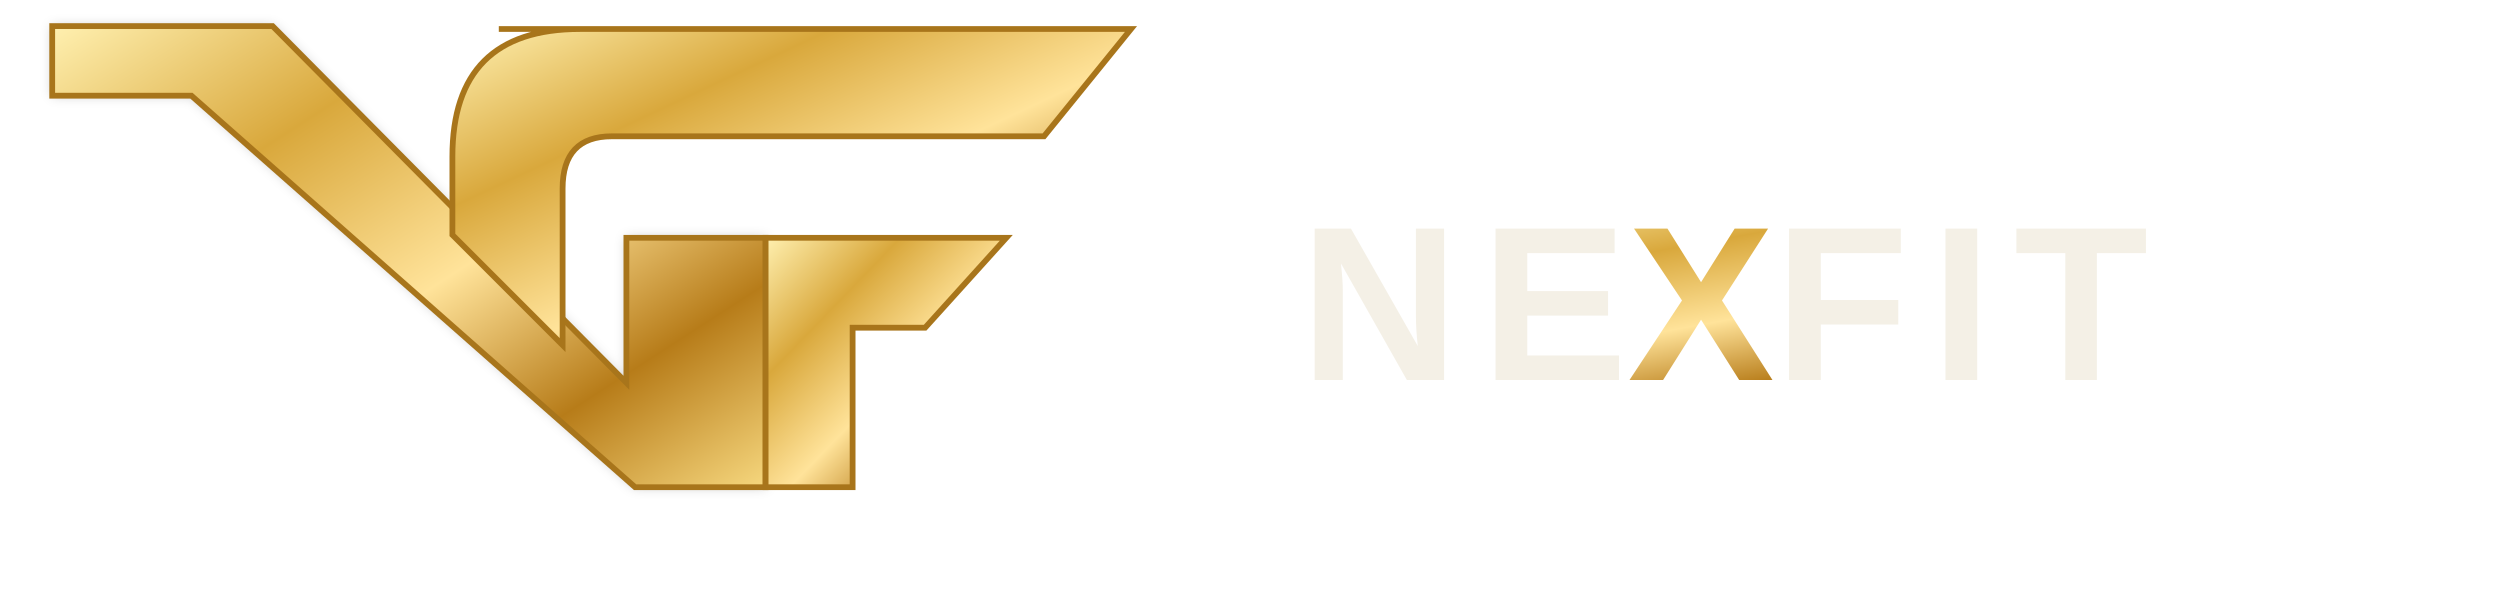
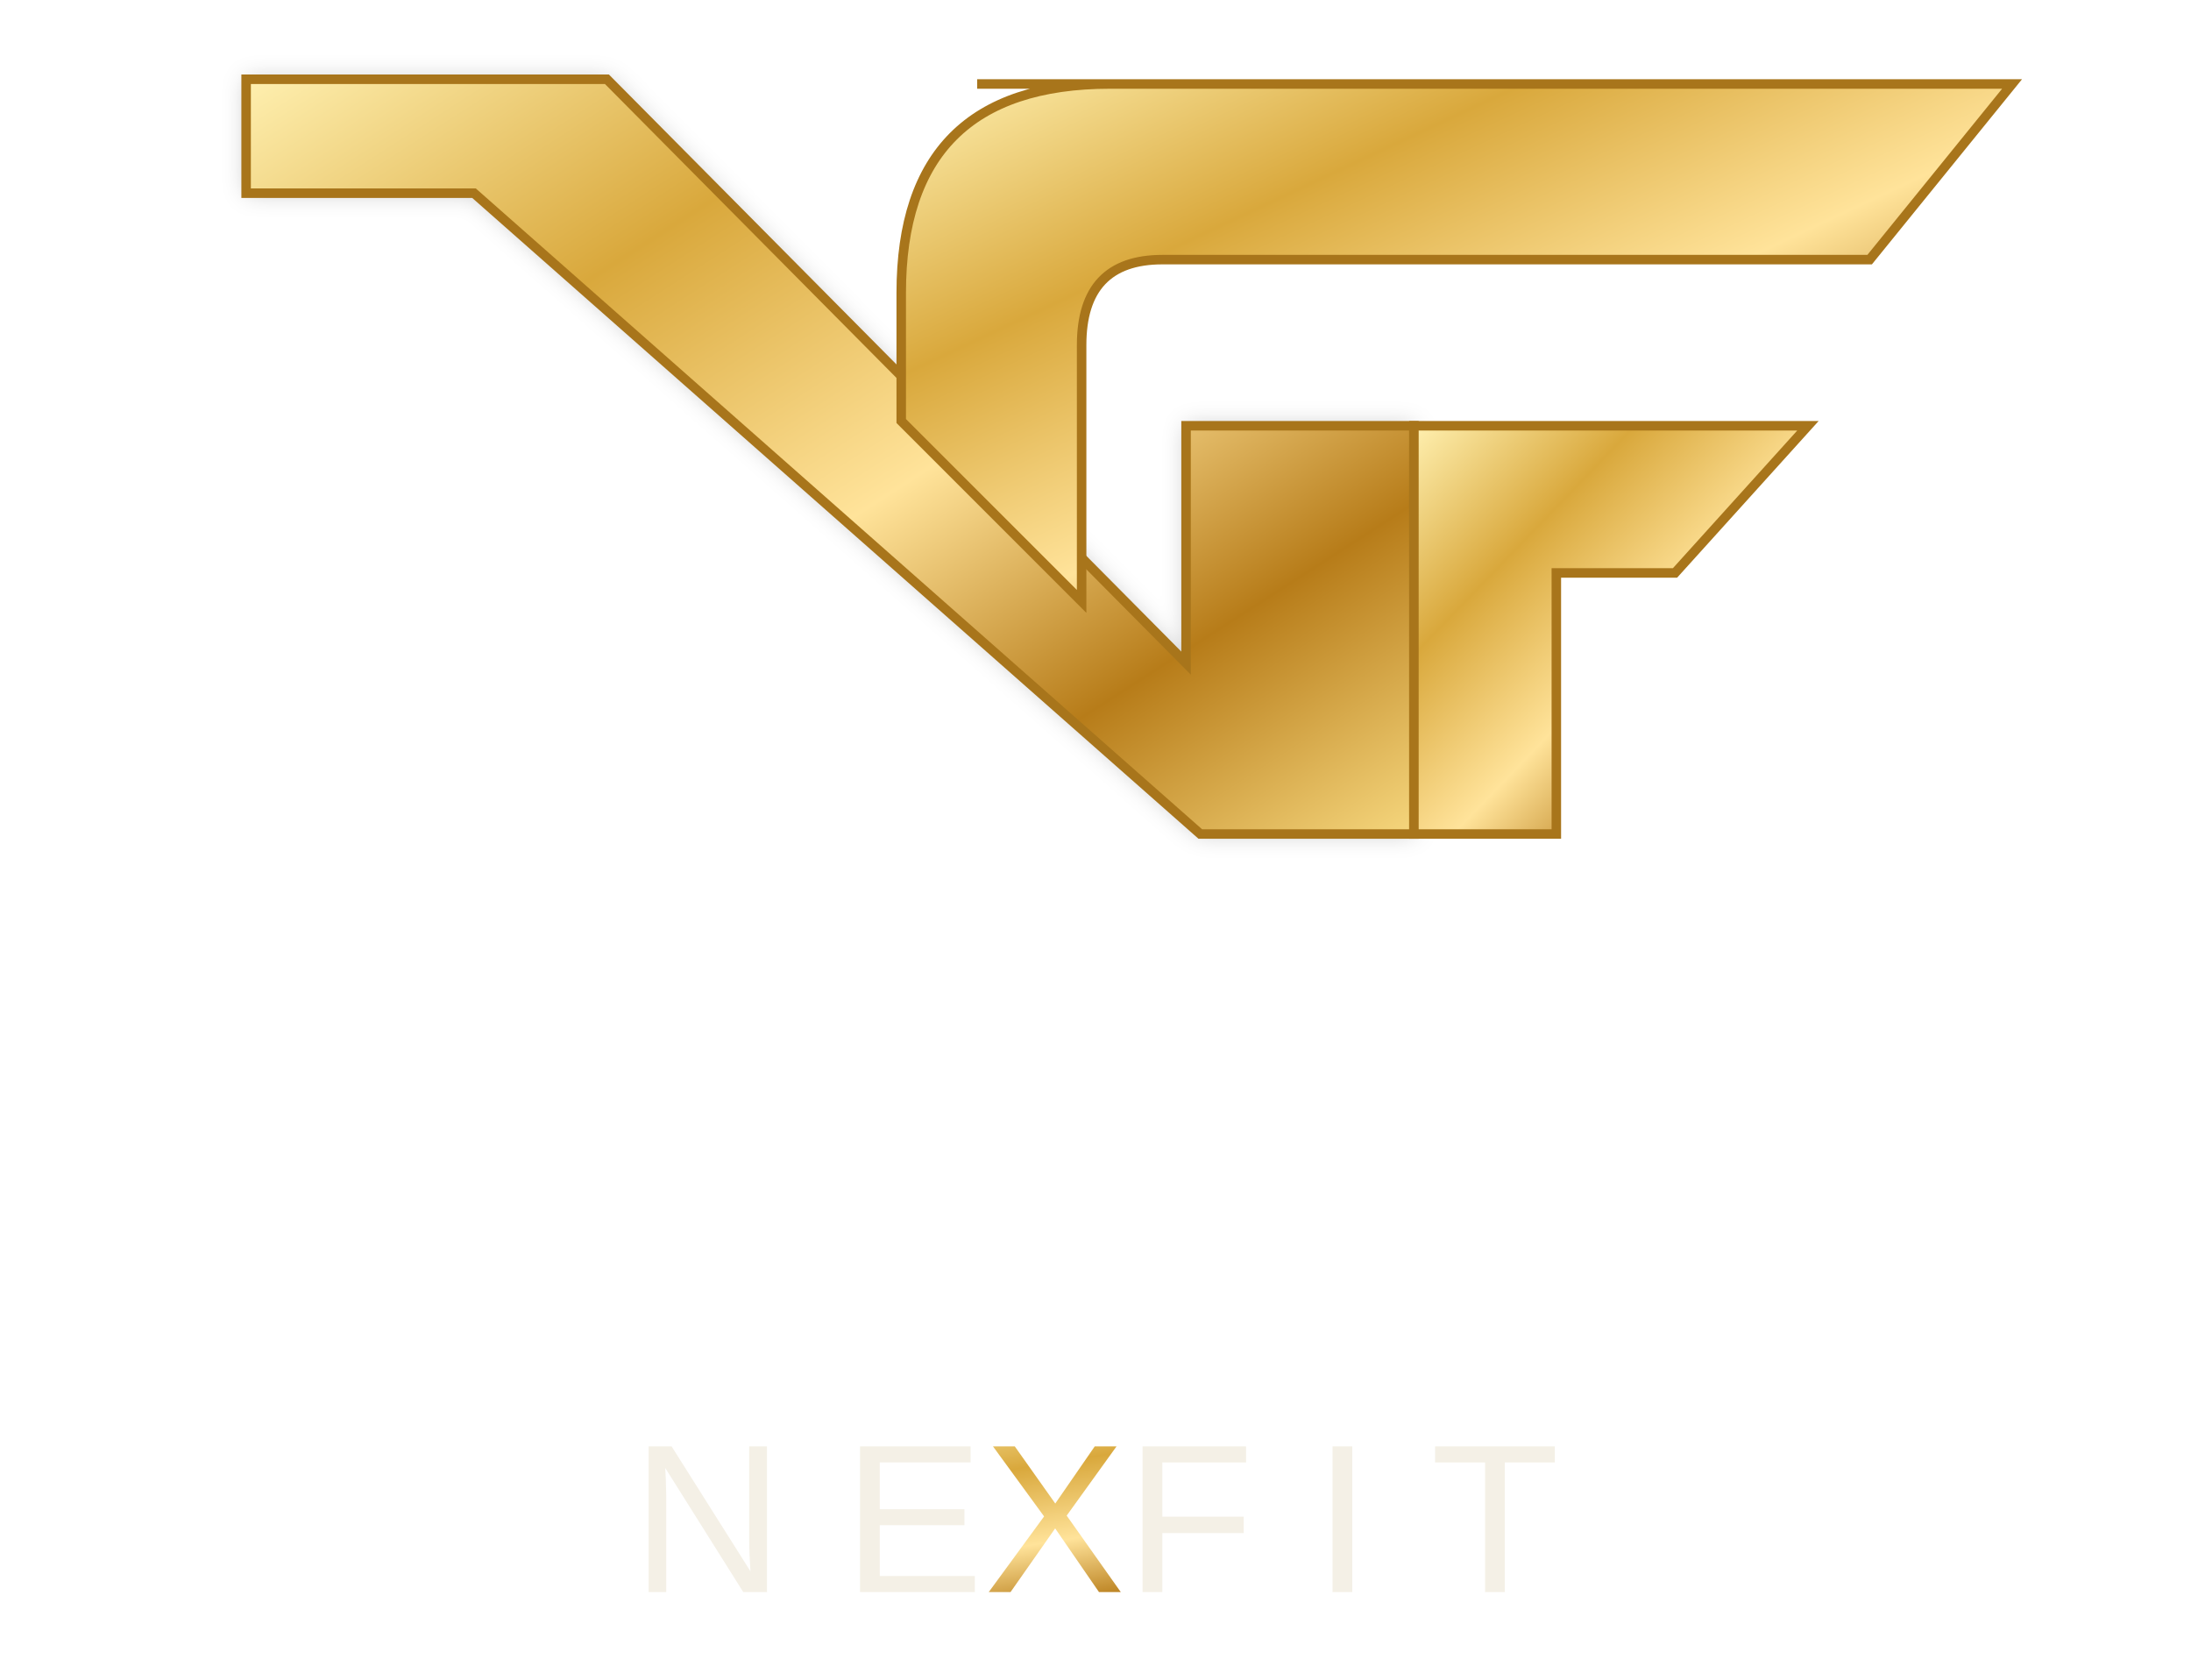
- <svg xmlns="http://www.w3.org/2000/svg" viewBox="0 0 250 60" role="img" aria-label="NEXFIT logo">
+ <svg xmlns="http://www.w3.org/2000/svg" viewBox="0 0 300 230" role="img" aria-label="NEXFIT logo">
  <defs>
    <linearGradient id="gold" x1="0" y1="0" x2="1" y2="1">
      <stop stop-color="#fff0b0" />
      <stop offset=".28" stop-color="#d9a83c" />
      <stop offset=".55" stop-color="#ffe39a" />
      <stop offset=".78" stop-color="#b77c19" />
      <stop offset="1" stop-color="#f6d77e" />
    </linearGradient>
    <filter id="shadow" x="-30%" y="-30%" width="160%" height="160%">
-       <feGaussianBlur stdDeviation="2" />
+       <feGaussianBlur stdDeviation="2.5" />
    </filter>
  </defs>
-   <g transform="translate(0 0) scale(.29)">
+   <g transform="translate(22 5) scale(.65)">
    <path d="M18 9H94L216 132V82H264V168H219L66 33H18Z" fill="#000" opacity=".22" filter="url(#shadow)" />
    <path d="M18 9H94L216 132V82H264V168H219L66 33H18Z" fill="url(#gold)" stroke="#a8751b" stroke-width="2" />
    <path d="M172 10H390L360 47H211Q194 47 194 65V119L156 81V54Q156 10 200 10Z" fill="url(#gold)" stroke="#a8751b" stroke-width="2" />
    <path d="M264 82H347L319 113H294V168H264Z" fill="url(#gold)" stroke="#a8751b" stroke-width="2" />
  </g>
-   <text x="130" y="38" font-family="Arial,sans-serif" font-size="22" letter-spacing="2.2" fill="#f4f0e6" font-weight="600">NE<tspan fill="url(#gold)">X</tspan>FIT</text>
+   <text x="150" y="218" text-anchor="middle" font-family="Arial,sans-serif" font-size="29" letter-spacing="8" fill="#f4f0e6" font-weight="500">NE<tspan fill="url(#gold)">X</tspan>FIT</text>
</svg>
